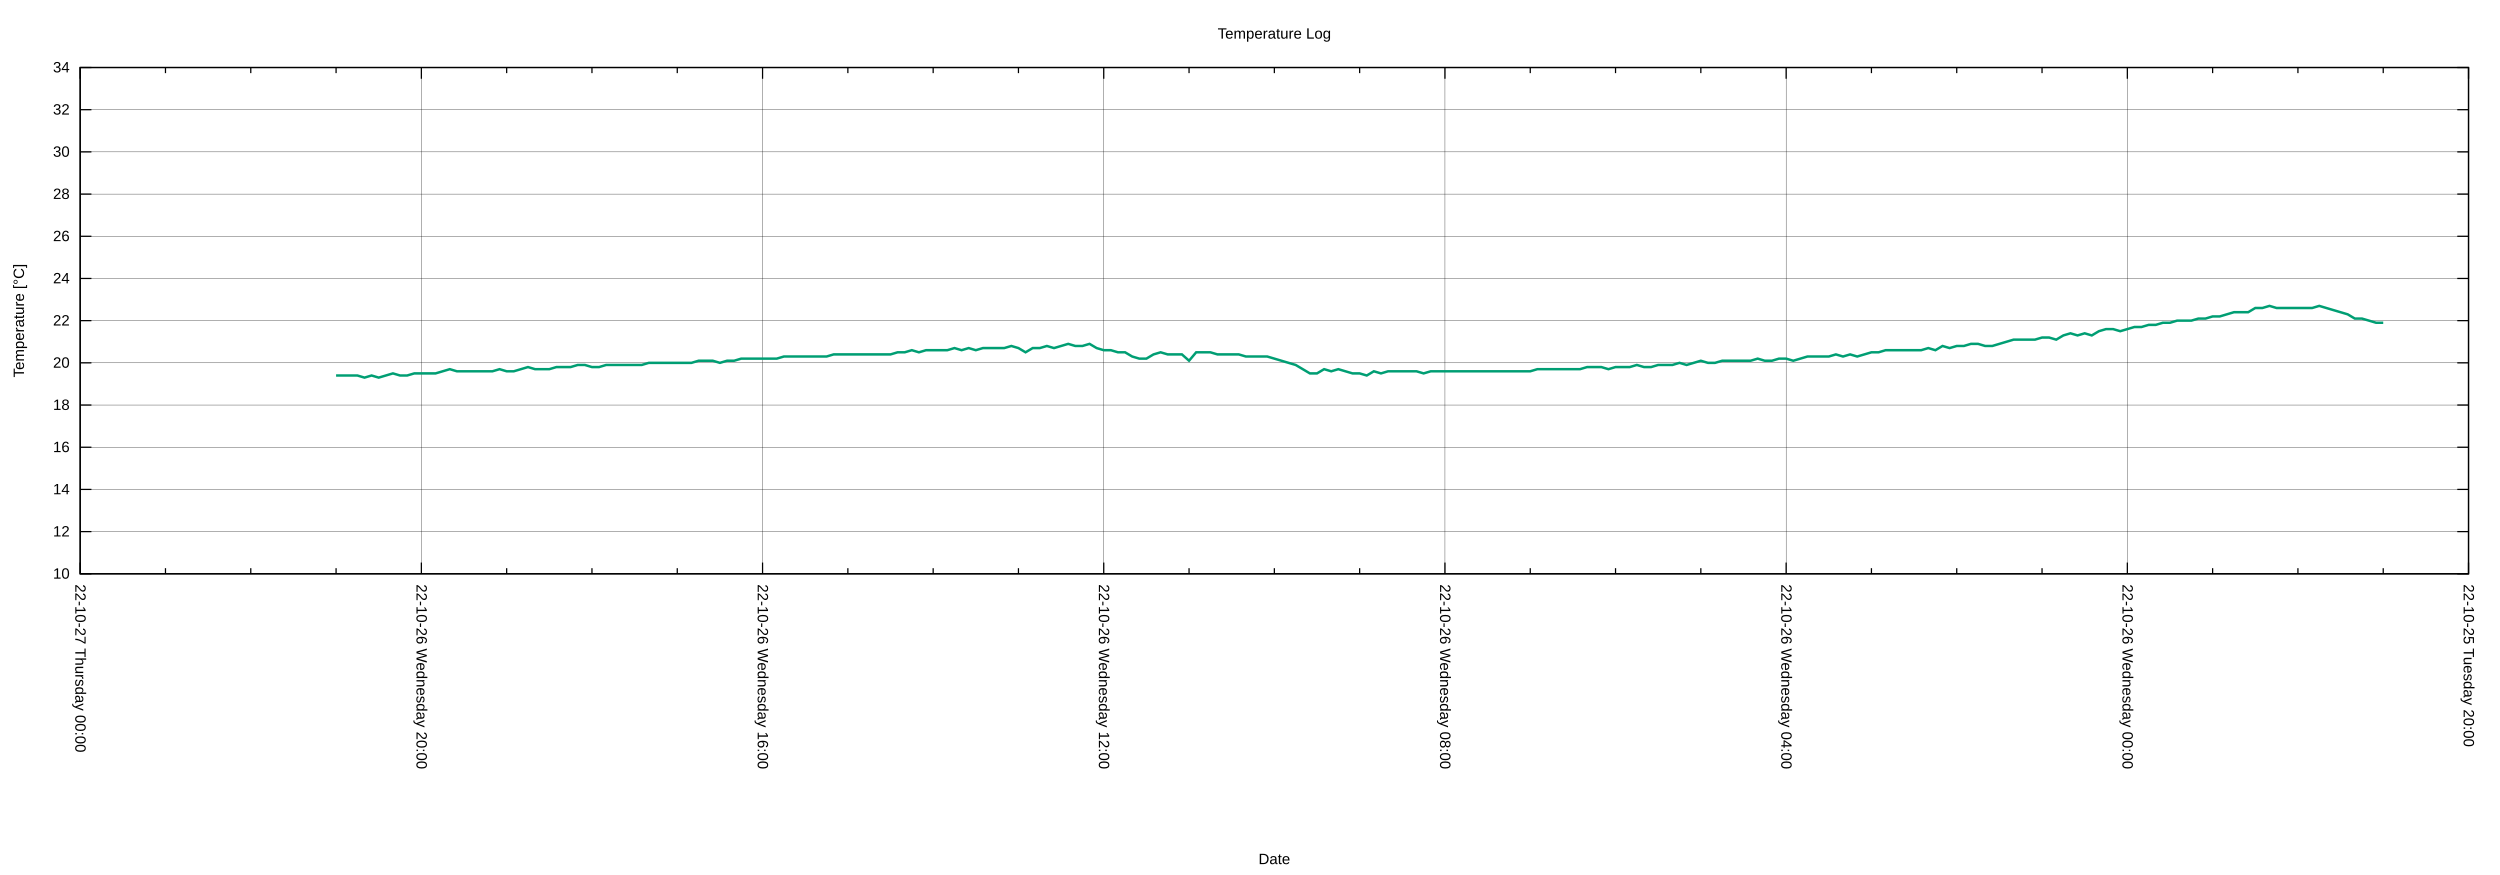
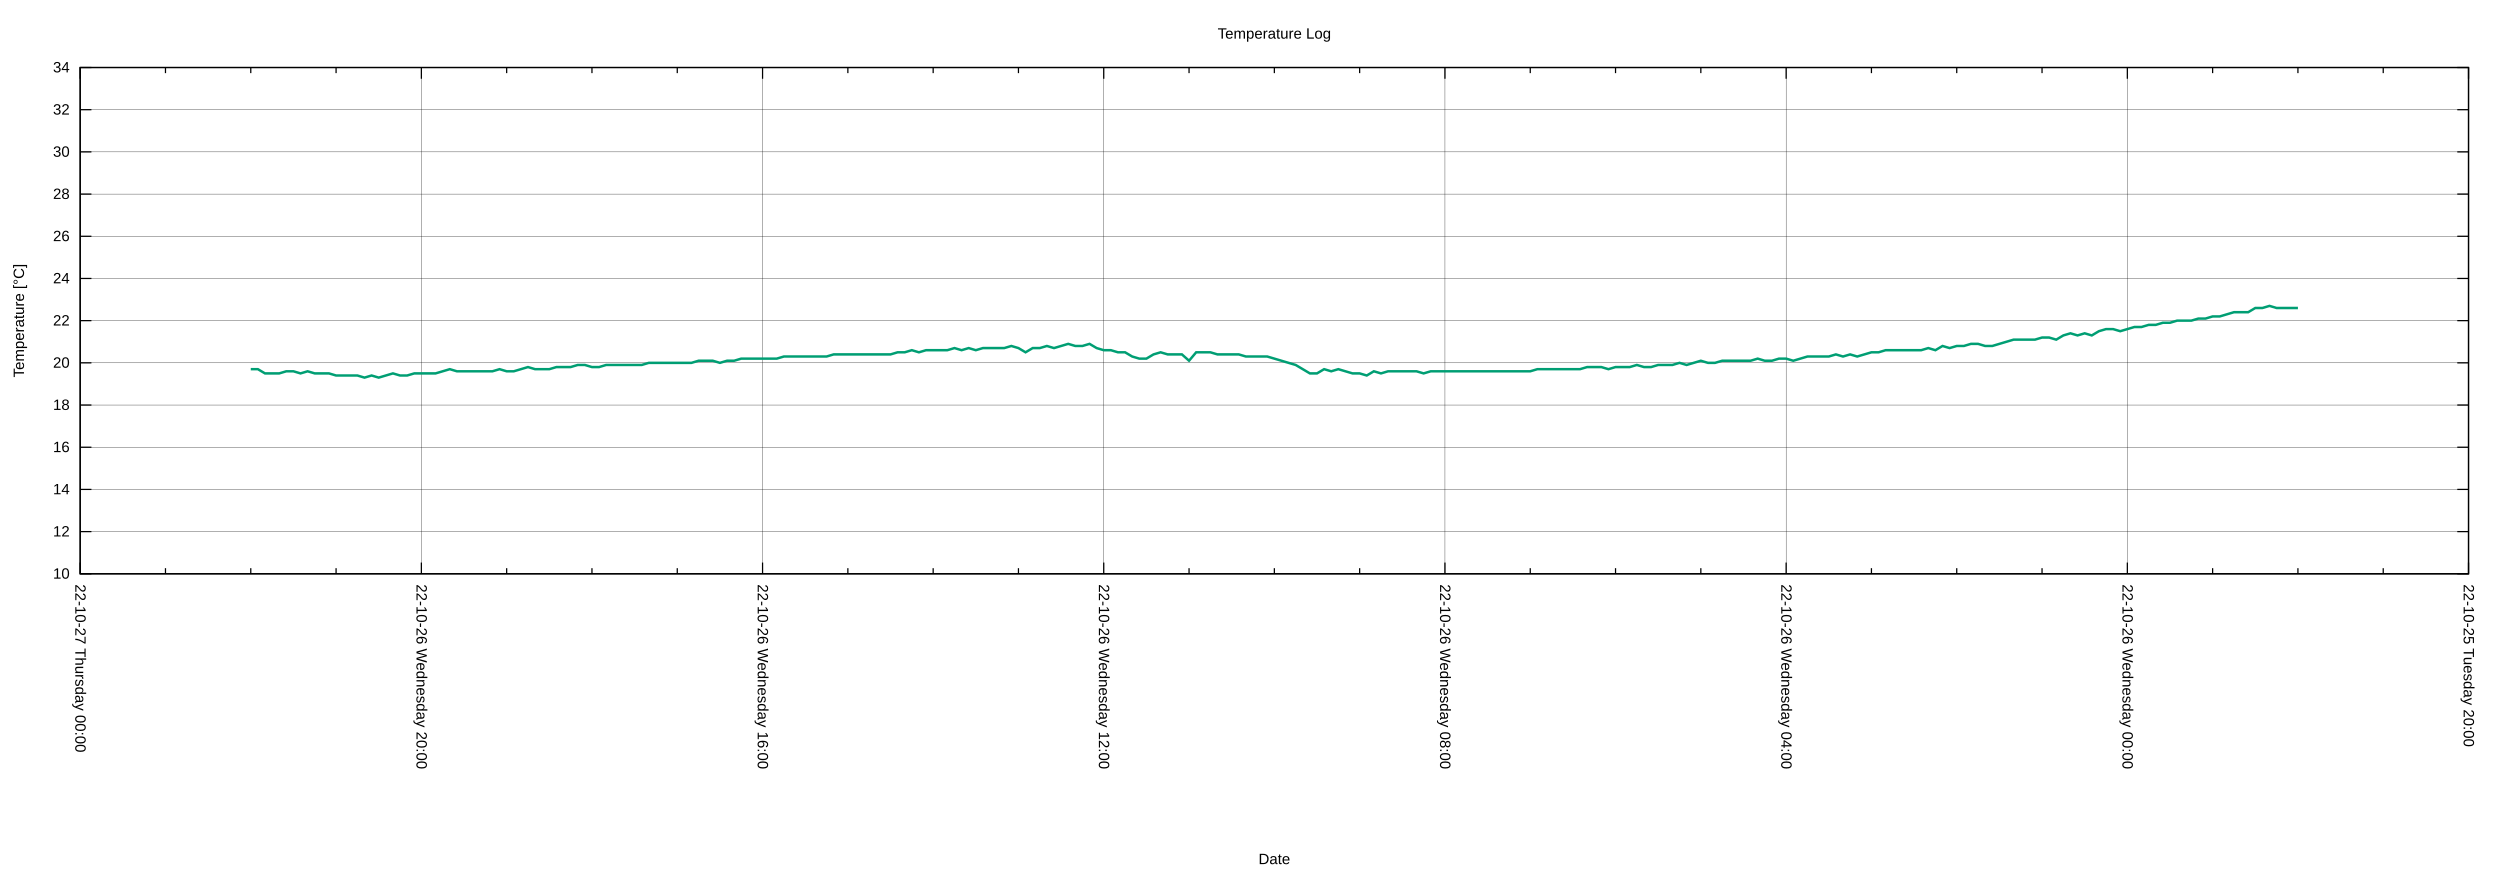
<svg xmlns="http://www.w3.org/2000/svg" xmlns:xlink="http://www.w3.org/1999/xlink" width="2000" height="700" viewBox="0 0 2000 700">
  <g id="gnuplot_canvas">
    <rect x="0" y="0" width="2000" height="700" fill="none" />
    <defs>
      <circle id="gpDot" r="0.5" stroke-width="0.5" stroke="currentColor" />
      <path id="gpPt0" stroke-width="0.222" stroke="currentColor" d="M-1,0 h2 M0,-1 v2" />
      <path id="gpPt1" stroke-width="0.222" stroke="currentColor" d="M-1,-1 L1,1 M1,-1 L-1,1" />
      <path id="gpPt2" stroke-width="0.222" stroke="currentColor" d="M-1,0 L1,0 M0,-1 L0,1 M-1,-1 L1,1 M-1,1 L1,-1" />
      <rect id="gpPt3" stroke-width="0.222" stroke="currentColor" x="-1" y="-1" width="2" height="2" />
      <rect id="gpPt4" stroke-width="0.222" stroke="currentColor" fill="currentColor" x="-1" y="-1" width="2" height="2" />
      <circle id="gpPt5" stroke-width="0.222" stroke="currentColor" cx="0" cy="0" r="1" />
      <use xlink:href="#gpPt5" id="gpPt6" fill="currentColor" stroke="none" />
      <path id="gpPt7" stroke-width="0.222" stroke="currentColor" d="M0,-1.33 L-1.33,0.67 L1.33,0.67 z" />
      <use xlink:href="#gpPt7" id="gpPt8" fill="currentColor" stroke="none" />
      <use xlink:href="#gpPt7" id="gpPt9" stroke="currentColor" transform="rotate(180)" />
      <use xlink:href="#gpPt9" id="gpPt10" fill="currentColor" stroke="none" />
      <use xlink:href="#gpPt3" id="gpPt11" stroke="currentColor" transform="rotate(45)" />
      <use xlink:href="#gpPt11" id="gpPt12" fill="currentColor" stroke="none" />
      <path id="gpPt13" stroke-width="0.222" stroke="currentColor" d="M0,1.330 L1.265,0.411 L0.782,-1.067 L-0.782,-1.076 L-1.265,0.411 z" />
      <use xlink:href="#gpPt13" id="gpPt14" fill="currentColor" stroke="none" />
      <filter id="textbox" filterUnits="objectBoundingBox" x="0" y="0" height="1" width="1">
        <feFlood flood-color="white" flood-opacity="1" result="bgnd" />
        <feComposite in="SourceGraphic" in2="bgnd" operator="atop" />
      </filter>
      <filter id="greybox" filterUnits="objectBoundingBox" x="0" y="0" height="1" width="1">
        <feFlood flood-color="lightgrey" flood-opacity="1" result="grey" />
        <feComposite in="SourceGraphic" in2="grey" operator="atop" />
      </filter>
    </defs>
    <g fill="none" color="white" stroke="currentColor" stroke-width="1.00" stroke-linecap="butt" stroke-linejoin="miter">
</g>
    <g fill="none" color="black" stroke="currentColor" stroke-width="1.00" stroke-linecap="butt" stroke-linejoin="miter">
</g>
    <g fill="none" color="black" stroke="black" stroke-width="0.25" stroke-linecap="butt" stroke-linejoin="miter">
</g>
    <g fill="none" color="black" stroke="currentColor" stroke-width="0.25" stroke-linecap="butt" stroke-linejoin="miter">
      <path stroke="black" class="gridline" d="M64.14,459.04 L1974.82,459.04  " />
    </g>
    <g fill="none" color="black" stroke="black" stroke-width="1.00" stroke-linecap="butt" stroke-linejoin="miter">
</g>
    <g fill="none" color="black" stroke="currentColor" stroke-width="1.00" stroke-linecap="butt" stroke-linejoin="miter">
      <path stroke="black" d="M64.14,459.04 L73.14,459.04 M1974.82,459.04 L1965.82,459.04  " />
      <g transform="translate(55.75,462.94)" stroke="none" fill="black" font-family="Arial" font-size="12.00" text-anchor="end">
        <text>
          <tspan font-family="Arial"> 10</tspan>
        </text>
      </g>
    </g>
    <g fill="none" color="black" stroke="currentColor" stroke-width="1.00" stroke-linecap="butt" stroke-linejoin="miter">
</g>
    <g fill="none" color="black" stroke="black" stroke-width="0.25" stroke-linecap="butt" stroke-linejoin="miter">
</g>
    <g fill="none" color="black" stroke="currentColor" stroke-width="0.25" stroke-linecap="butt" stroke-linejoin="miter">
      <path stroke="black" class="gridline" d="M64.14,425.29 L1974.82,425.29  " />
    </g>
    <g fill="none" color="black" stroke="black" stroke-width="1.00" stroke-linecap="butt" stroke-linejoin="miter">
</g>
    <g fill="none" color="black" stroke="currentColor" stroke-width="1.00" stroke-linecap="butt" stroke-linejoin="miter">
      <path stroke="black" d="M64.14,425.29 L73.14,425.29 M1974.82,425.29 L1965.82,425.29  " />
      <g transform="translate(55.75,429.19)" stroke="none" fill="black" font-family="Arial" font-size="12.00" text-anchor="end">
        <text>
          <tspan font-family="Arial"> 12</tspan>
        </text>
      </g>
    </g>
    <g fill="none" color="black" stroke="currentColor" stroke-width="1.00" stroke-linecap="butt" stroke-linejoin="miter">
</g>
    <g fill="none" color="black" stroke="black" stroke-width="0.25" stroke-linecap="butt" stroke-linejoin="miter">
</g>
    <g fill="none" color="black" stroke="currentColor" stroke-width="0.25" stroke-linecap="butt" stroke-linejoin="miter">
      <path stroke="black" class="gridline" d="M64.14,391.53 L1974.82,391.53  " />
    </g>
    <g fill="none" color="black" stroke="black" stroke-width="1.00" stroke-linecap="butt" stroke-linejoin="miter">
</g>
    <g fill="none" color="black" stroke="currentColor" stroke-width="1.00" stroke-linecap="butt" stroke-linejoin="miter">
      <path stroke="black" d="M64.14,391.53 L73.14,391.53 M1974.82,391.53 L1965.82,391.53  " />
      <g transform="translate(55.75,395.43)" stroke="none" fill="black" font-family="Arial" font-size="12.00" text-anchor="end">
        <text>
          <tspan font-family="Arial"> 14</tspan>
        </text>
      </g>
    </g>
    <g fill="none" color="black" stroke="currentColor" stroke-width="1.00" stroke-linecap="butt" stroke-linejoin="miter">
</g>
    <g fill="none" color="black" stroke="black" stroke-width="0.25" stroke-linecap="butt" stroke-linejoin="miter">
</g>
    <g fill="none" color="black" stroke="currentColor" stroke-width="0.25" stroke-linecap="butt" stroke-linejoin="miter">
      <path stroke="black" class="gridline" d="M64.14,357.78 L1974.82,357.78  " />
    </g>
    <g fill="none" color="black" stroke="black" stroke-width="1.00" stroke-linecap="butt" stroke-linejoin="miter">
</g>
    <g fill="none" color="black" stroke="currentColor" stroke-width="1.00" stroke-linecap="butt" stroke-linejoin="miter">
      <path stroke="black" d="M64.14,357.78 L73.14,357.78 M1974.82,357.78 L1965.82,357.78  " />
      <g transform="translate(55.75,361.68)" stroke="none" fill="black" font-family="Arial" font-size="12.00" text-anchor="end">
        <text>
          <tspan font-family="Arial"> 16</tspan>
        </text>
      </g>
    </g>
    <g fill="none" color="black" stroke="currentColor" stroke-width="1.00" stroke-linecap="butt" stroke-linejoin="miter">
</g>
    <g fill="none" color="black" stroke="black" stroke-width="0.25" stroke-linecap="butt" stroke-linejoin="miter">
</g>
    <g fill="none" color="black" stroke="currentColor" stroke-width="0.25" stroke-linecap="butt" stroke-linejoin="miter">
      <path stroke="black" class="gridline" d="M64.14,324.03 L1974.82,324.03  " />
    </g>
    <g fill="none" color="black" stroke="black" stroke-width="1.00" stroke-linecap="butt" stroke-linejoin="miter">
</g>
    <g fill="none" color="black" stroke="currentColor" stroke-width="1.00" stroke-linecap="butt" stroke-linejoin="miter">
      <path stroke="black" d="M64.14,324.03 L73.14,324.03 M1974.82,324.03 L1965.82,324.03  " />
      <g transform="translate(55.75,327.93)" stroke="none" fill="black" font-family="Arial" font-size="12.00" text-anchor="end">
        <text>
          <tspan font-family="Arial"> 18</tspan>
        </text>
      </g>
    </g>
    <g fill="none" color="black" stroke="currentColor" stroke-width="1.00" stroke-linecap="butt" stroke-linejoin="miter">
</g>
    <g fill="none" color="black" stroke="black" stroke-width="0.25" stroke-linecap="butt" stroke-linejoin="miter">
</g>
    <g fill="none" color="black" stroke="currentColor" stroke-width="0.25" stroke-linecap="butt" stroke-linejoin="miter">
      <path stroke="black" class="gridline" d="M64.14,290.28 L1974.82,290.28  " />
    </g>
    <g fill="none" color="black" stroke="black" stroke-width="1.00" stroke-linecap="butt" stroke-linejoin="miter">
</g>
    <g fill="none" color="black" stroke="currentColor" stroke-width="1.00" stroke-linecap="butt" stroke-linejoin="miter">
      <path stroke="black" d="M64.14,290.28 L73.14,290.28 M1974.82,290.28 L1965.82,290.28  " />
      <g transform="translate(55.75,294.18)" stroke="none" fill="black" font-family="Arial" font-size="12.00" text-anchor="end">
        <text>
          <tspan font-family="Arial"> 20</tspan>
        </text>
      </g>
    </g>
    <g fill="none" color="black" stroke="currentColor" stroke-width="1.00" stroke-linecap="butt" stroke-linejoin="miter">
</g>
    <g fill="none" color="black" stroke="black" stroke-width="0.25" stroke-linecap="butt" stroke-linejoin="miter">
</g>
    <g fill="none" color="black" stroke="currentColor" stroke-width="0.25" stroke-linecap="butt" stroke-linejoin="miter">
      <path stroke="black" class="gridline" d="M64.14,256.52 L1974.82,256.52  " />
    </g>
    <g fill="none" color="black" stroke="black" stroke-width="1.00" stroke-linecap="butt" stroke-linejoin="miter">
</g>
    <g fill="none" color="black" stroke="currentColor" stroke-width="1.00" stroke-linecap="butt" stroke-linejoin="miter">
      <path stroke="black" d="M64.14,256.52 L73.14,256.52 M1974.82,256.52 L1965.82,256.52  " />
      <g transform="translate(55.75,260.42)" stroke="none" fill="black" font-family="Arial" font-size="12.00" text-anchor="end">
        <text>
          <tspan font-family="Arial"> 22</tspan>
        </text>
      </g>
    </g>
    <g fill="none" color="black" stroke="currentColor" stroke-width="1.00" stroke-linecap="butt" stroke-linejoin="miter">
</g>
    <g fill="none" color="black" stroke="black" stroke-width="0.25" stroke-linecap="butt" stroke-linejoin="miter">
</g>
    <g fill="none" color="black" stroke="currentColor" stroke-width="0.25" stroke-linecap="butt" stroke-linejoin="miter">
      <path stroke="black" class="gridline" d="M64.14,222.77 L1974.82,222.77  " />
    </g>
    <g fill="none" color="black" stroke="black" stroke-width="1.00" stroke-linecap="butt" stroke-linejoin="miter">
</g>
    <g fill="none" color="black" stroke="currentColor" stroke-width="1.00" stroke-linecap="butt" stroke-linejoin="miter">
      <path stroke="black" d="M64.14,222.77 L73.14,222.77 M1974.82,222.77 L1965.82,222.77  " />
      <g transform="translate(55.75,226.67)" stroke="none" fill="black" font-family="Arial" font-size="12.00" text-anchor="end">
        <text>
          <tspan font-family="Arial"> 24</tspan>
        </text>
      </g>
    </g>
    <g fill="none" color="black" stroke="currentColor" stroke-width="1.00" stroke-linecap="butt" stroke-linejoin="miter">
</g>
    <g fill="none" color="black" stroke="black" stroke-width="0.25" stroke-linecap="butt" stroke-linejoin="miter">
</g>
    <g fill="none" color="black" stroke="currentColor" stroke-width="0.25" stroke-linecap="butt" stroke-linejoin="miter">
      <path stroke="black" class="gridline" d="M64.14,189.02 L1974.82,189.02  " />
    </g>
    <g fill="none" color="black" stroke="black" stroke-width="1.00" stroke-linecap="butt" stroke-linejoin="miter">
</g>
    <g fill="none" color="black" stroke="currentColor" stroke-width="1.00" stroke-linecap="butt" stroke-linejoin="miter">
      <path stroke="black" d="M64.14,189.02 L73.14,189.02 M1974.82,189.02 L1965.82,189.02  " />
      <g transform="translate(55.75,192.92)" stroke="none" fill="black" font-family="Arial" font-size="12.00" text-anchor="end">
        <text>
          <tspan font-family="Arial"> 26</tspan>
        </text>
      </g>
    </g>
    <g fill="none" color="black" stroke="currentColor" stroke-width="1.00" stroke-linecap="butt" stroke-linejoin="miter">
</g>
    <g fill="none" color="black" stroke="black" stroke-width="0.25" stroke-linecap="butt" stroke-linejoin="miter">
</g>
    <g fill="none" color="black" stroke="currentColor" stroke-width="0.25" stroke-linecap="butt" stroke-linejoin="miter">
      <path stroke="black" class="gridline" d="M64.14,155.27 L1974.82,155.27  " />
    </g>
    <g fill="none" color="black" stroke="black" stroke-width="1.00" stroke-linecap="butt" stroke-linejoin="miter">
</g>
    <g fill="none" color="black" stroke="currentColor" stroke-width="1.00" stroke-linecap="butt" stroke-linejoin="miter">
      <path stroke="black" d="M64.14,155.27 L73.14,155.27 M1974.82,155.27 L1965.82,155.27  " />
      <g transform="translate(55.75,159.17)" stroke="none" fill="black" font-family="Arial" font-size="12.00" text-anchor="end">
        <text>
          <tspan font-family="Arial"> 28</tspan>
        </text>
      </g>
    </g>
    <g fill="none" color="black" stroke="currentColor" stroke-width="1.00" stroke-linecap="butt" stroke-linejoin="miter">
</g>
    <g fill="none" color="black" stroke="black" stroke-width="0.25" stroke-linecap="butt" stroke-linejoin="miter">
</g>
    <g fill="none" color="black" stroke="currentColor" stroke-width="0.25" stroke-linecap="butt" stroke-linejoin="miter">
      <path stroke="black" class="gridline" d="M64.14,121.51 L1974.82,121.51  " />
    </g>
    <g fill="none" color="black" stroke="black" stroke-width="1.00" stroke-linecap="butt" stroke-linejoin="miter">
</g>
    <g fill="none" color="black" stroke="currentColor" stroke-width="1.00" stroke-linecap="butt" stroke-linejoin="miter">
      <path stroke="black" d="M64.14,121.51 L73.14,121.51 M1974.82,121.51 L1965.82,121.51  " />
      <g transform="translate(55.75,125.41)" stroke="none" fill="black" font-family="Arial" font-size="12.00" text-anchor="end">
        <text>
          <tspan font-family="Arial"> 30</tspan>
        </text>
      </g>
    </g>
    <g fill="none" color="black" stroke="currentColor" stroke-width="1.00" stroke-linecap="butt" stroke-linejoin="miter">
</g>
    <g fill="none" color="black" stroke="black" stroke-width="0.25" stroke-linecap="butt" stroke-linejoin="miter">
</g>
    <g fill="none" color="black" stroke="currentColor" stroke-width="0.25" stroke-linecap="butt" stroke-linejoin="miter">
      <path stroke="black" class="gridline" d="M64.14,87.76 L1974.82,87.76  " />
    </g>
    <g fill="none" color="black" stroke="black" stroke-width="1.00" stroke-linecap="butt" stroke-linejoin="miter">
</g>
    <g fill="none" color="black" stroke="currentColor" stroke-width="1.00" stroke-linecap="butt" stroke-linejoin="miter">
      <path stroke="black" d="M64.14,87.76 L73.14,87.76 M1974.82,87.76 L1965.82,87.76  " />
      <g transform="translate(55.75,91.66)" stroke="none" fill="black" font-family="Arial" font-size="12.00" text-anchor="end">
        <text>
          <tspan font-family="Arial"> 32</tspan>
        </text>
      </g>
    </g>
    <g fill="none" color="black" stroke="currentColor" stroke-width="1.00" stroke-linecap="butt" stroke-linejoin="miter">
</g>
    <g fill="none" color="black" stroke="black" stroke-width="0.25" stroke-linecap="butt" stroke-linejoin="miter">
</g>
    <g fill="none" color="black" stroke="currentColor" stroke-width="0.25" stroke-linecap="butt" stroke-linejoin="miter">
      <path stroke="black" class="gridline" d="M64.14,54.01 L1974.82,54.01  " />
    </g>
    <g fill="none" color="black" stroke="black" stroke-width="1.00" stroke-linecap="butt" stroke-linejoin="miter">
</g>
    <g fill="none" color="black" stroke="currentColor" stroke-width="1.00" stroke-linecap="butt" stroke-linejoin="miter">
      <path stroke="black" d="M64.14,54.01 L73.14,54.01 M1974.82,54.01 L1965.82,54.01  " />
      <g transform="translate(55.75,57.91)" stroke="none" fill="black" font-family="Arial" font-size="12.00" text-anchor="end">
        <text>
          <tspan font-family="Arial"> 34</tspan>
        </text>
      </g>
    </g>
    <g fill="none" color="black" stroke="currentColor" stroke-width="1.00" stroke-linecap="butt" stroke-linejoin="miter">
</g>
    <g fill="none" color="black" stroke="black" stroke-width="0.25" stroke-linecap="butt" stroke-linejoin="miter">
</g>
    <g fill="none" color="black" stroke="currentColor" stroke-width="0.25" stroke-linecap="butt" stroke-linejoin="miter">
      <path stroke="black" class="gridline" d="M1974.82,459.04 L1974.82,54.01  " />
    </g>
    <g fill="none" color="black" stroke="black" stroke-width="1.00" stroke-linecap="butt" stroke-linejoin="miter">
</g>
    <g fill="none" color="black" stroke="currentColor" stroke-width="1.00" stroke-linecap="butt" stroke-linejoin="miter">
      <path stroke="black" d="M1974.82,459.04 L1974.82,450.04 M1974.82,54.01 L1974.82,63.01  " />
      <g transform="translate(1970.92,467.43) rotate(90)" stroke="none" fill="black" font-family="Arial" font-size="12.00" text-anchor="start">
        <text>
          <tspan font-family="Arial">22-10-25 Tuesday 20:00</tspan>
        </text>
      </g>
    </g>
    <g fill="none" color="black" stroke="currentColor" stroke-width="1.00" stroke-linecap="butt" stroke-linejoin="miter">
      <path stroke="black" d="M1906.58,459.04 L1906.58,454.54 M1906.58,54.01 L1906.58,58.51 M1838.34,459.04 L1838.34,454.54 M1838.34,54.01 L1838.34,58.51   M1770.10,459.04 L1770.10,454.54 M1770.10,54.01 L1770.10,58.51  " />
    </g>
    <g fill="none" color="black" stroke="black" stroke-width="0.25" stroke-linecap="butt" stroke-linejoin="miter">
</g>
    <g fill="none" color="black" stroke="currentColor" stroke-width="0.25" stroke-linecap="butt" stroke-linejoin="miter">
      <path stroke="black" class="gridline" d="M1701.87,459.04 L1701.87,54.01  " />
    </g>
    <g fill="none" color="black" stroke="black" stroke-width="1.00" stroke-linecap="butt" stroke-linejoin="miter">
</g>
    <g fill="none" color="black" stroke="currentColor" stroke-width="1.00" stroke-linecap="butt" stroke-linejoin="miter">
      <path stroke="black" d="M1701.87,459.04 L1701.87,450.04 M1701.87,54.01 L1701.87,63.01  " />
      <g transform="translate(1697.97,467.43) rotate(90)" stroke="none" fill="black" font-family="Arial" font-size="12.00" text-anchor="start">
        <text>
          <tspan font-family="Arial">22-10-26 Wednesday 00:00</tspan>
        </text>
      </g>
    </g>
    <g fill="none" color="black" stroke="currentColor" stroke-width="1.00" stroke-linecap="butt" stroke-linejoin="miter">
      <path stroke="black" d="M1633.63,459.04 L1633.63,454.54 M1633.63,54.01 L1633.63,58.51 M1565.39,459.04 L1565.39,454.54 M1565.39,54.01 L1565.39,58.51   M1497.15,459.04 L1497.15,454.54 M1497.15,54.01 L1497.15,58.51  " />
    </g>
    <g fill="none" color="black" stroke="black" stroke-width="0.25" stroke-linecap="butt" stroke-linejoin="miter">
</g>
    <g fill="none" color="black" stroke="currentColor" stroke-width="0.25" stroke-linecap="butt" stroke-linejoin="miter">
      <path stroke="black" class="gridline" d="M1428.91,459.04 L1428.91,54.01  " />
    </g>
    <g fill="none" color="black" stroke="black" stroke-width="1.00" stroke-linecap="butt" stroke-linejoin="miter">
</g>
    <g fill="none" color="black" stroke="currentColor" stroke-width="1.00" stroke-linecap="butt" stroke-linejoin="miter">
      <path stroke="black" d="M1428.91,459.04 L1428.91,450.04 M1428.91,54.01 L1428.91,63.01  " />
      <g transform="translate(1425.01,467.43) rotate(90)" stroke="none" fill="black" font-family="Arial" font-size="12.00" text-anchor="start">
        <text>
          <tspan font-family="Arial">22-10-26 Wednesday 04:00</tspan>
        </text>
      </g>
    </g>
    <g fill="none" color="black" stroke="currentColor" stroke-width="1.00" stroke-linecap="butt" stroke-linejoin="miter">
      <path stroke="black" d="M1360.67,459.04 L1360.67,454.54 M1360.67,54.01 L1360.67,58.51 M1292.43,459.04 L1292.43,454.54 M1292.43,54.01 L1292.43,58.51   M1224.20,459.04 L1224.20,454.54 M1224.20,54.01 L1224.20,58.51  " />
    </g>
    <g fill="none" color="black" stroke="black" stroke-width="0.25" stroke-linecap="butt" stroke-linejoin="miter">
</g>
    <g fill="none" color="black" stroke="currentColor" stroke-width="0.25" stroke-linecap="butt" stroke-linejoin="miter">
      <path stroke="black" class="gridline" d="M1155.96,459.04 L1155.96,54.01  " />
    </g>
    <g fill="none" color="black" stroke="black" stroke-width="1.00" stroke-linecap="butt" stroke-linejoin="miter">
</g>
    <g fill="none" color="black" stroke="currentColor" stroke-width="1.00" stroke-linecap="butt" stroke-linejoin="miter">
      <path stroke="black" d="M1155.96,459.04 L1155.96,450.04 M1155.96,54.01 L1155.96,63.01  " />
      <g transform="translate(1152.06,467.43) rotate(90)" stroke="none" fill="black" font-family="Arial" font-size="12.00" text-anchor="start">
        <text>
          <tspan font-family="Arial">22-10-26 Wednesday 08:00</tspan>
        </text>
      </g>
    </g>
    <g fill="none" color="black" stroke="currentColor" stroke-width="1.00" stroke-linecap="butt" stroke-linejoin="miter">
      <path stroke="black" d="M1087.72,459.04 L1087.72,454.54 M1087.72,54.01 L1087.72,58.51 M1019.48,459.04 L1019.48,454.54 M1019.48,54.01 L1019.48,58.51   M951.24,459.04 L951.24,454.54 M951.24,54.01 L951.24,58.51  " />
    </g>
    <g fill="none" color="black" stroke="black" stroke-width="0.25" stroke-linecap="butt" stroke-linejoin="miter">
</g>
    <g fill="none" color="black" stroke="currentColor" stroke-width="0.25" stroke-linecap="butt" stroke-linejoin="miter">
      <path stroke="black" class="gridline" d="M883.00,459.04 L883.00,54.01  " />
    </g>
    <g fill="none" color="black" stroke="black" stroke-width="1.00" stroke-linecap="butt" stroke-linejoin="miter">
</g>
    <g fill="none" color="black" stroke="currentColor" stroke-width="1.00" stroke-linecap="butt" stroke-linejoin="miter">
      <path stroke="black" d="M883.00,459.04 L883.00,450.04 M883.00,54.01 L883.00,63.01  " />
      <g transform="translate(879.10,467.43) rotate(90)" stroke="none" fill="black" font-family="Arial" font-size="12.00" text-anchor="start">
        <text>
          <tspan font-family="Arial">22-10-26 Wednesday 12:00</tspan>
        </text>
      </g>
    </g>
    <g fill="none" color="black" stroke="currentColor" stroke-width="1.00" stroke-linecap="butt" stroke-linejoin="miter">
      <path stroke="black" d="M814.76,459.04 L814.76,454.54 M814.76,54.01 L814.76,58.51 M746.53,459.04 L746.53,454.54 M746.53,54.01 L746.53,58.51   M678.29,459.04 L678.29,454.54 M678.29,54.01 L678.29,58.51  " />
    </g>
    <g fill="none" color="black" stroke="black" stroke-width="0.25" stroke-linecap="butt" stroke-linejoin="miter">
</g>
    <g fill="none" color="black" stroke="currentColor" stroke-width="0.25" stroke-linecap="butt" stroke-linejoin="miter">
      <path stroke="black" class="gridline" d="M610.05,459.04 L610.05,54.01  " />
    </g>
    <g fill="none" color="black" stroke="black" stroke-width="1.00" stroke-linecap="butt" stroke-linejoin="miter">
</g>
    <g fill="none" color="black" stroke="currentColor" stroke-width="1.00" stroke-linecap="butt" stroke-linejoin="miter">
      <path stroke="black" d="M610.05,459.04 L610.05,450.04 M610.05,54.01 L610.05,63.01  " />
      <g transform="translate(606.15,467.43) rotate(90)" stroke="none" fill="black" font-family="Arial" font-size="12.00" text-anchor="start">
        <text>
          <tspan font-family="Arial">22-10-26 Wednesday 16:00</tspan>
        </text>
      </g>
    </g>
    <g fill="none" color="black" stroke="currentColor" stroke-width="1.00" stroke-linecap="butt" stroke-linejoin="miter">
      <path stroke="black" d="M541.81,459.04 L541.81,454.54 M541.81,54.01 L541.81,58.51 M473.57,459.04 L473.57,454.54 M473.57,54.01 L473.57,58.51   M405.33,459.04 L405.33,454.54 M405.33,54.01 L405.33,58.51  " />
    </g>
    <g fill="none" color="black" stroke="black" stroke-width="0.25" stroke-linecap="butt" stroke-linejoin="miter">
</g>
    <g fill="none" color="black" stroke="currentColor" stroke-width="0.25" stroke-linecap="butt" stroke-linejoin="miter">
      <path stroke="black" class="gridline" d="M337.09,459.04 L337.09,54.01  " />
    </g>
    <g fill="none" color="black" stroke="black" stroke-width="1.00" stroke-linecap="butt" stroke-linejoin="miter">
</g>
    <g fill="none" color="black" stroke="currentColor" stroke-width="1.00" stroke-linecap="butt" stroke-linejoin="miter">
      <path stroke="black" d="M337.09,459.04 L337.09,450.04 M337.09,54.01 L337.09,63.01  " />
      <g transform="translate(333.19,467.43) rotate(90)" stroke="none" fill="black" font-family="Arial" font-size="12.00" text-anchor="start">
        <text>
          <tspan font-family="Arial">22-10-26 Wednesday 20:00</tspan>
        </text>
      </g>
    </g>
    <g fill="none" color="black" stroke="currentColor" stroke-width="1.00" stroke-linecap="butt" stroke-linejoin="miter">
      <path stroke="black" d="M268.86,459.04 L268.86,454.54 M268.86,54.01 L268.86,58.51 M200.62,459.04 L200.62,454.54 M200.62,54.01 L200.62,58.51   M132.38,459.04 L132.38,454.54 M132.38,54.01 L132.38,58.51  " />
    </g>
    <g fill="none" color="black" stroke="black" stroke-width="0.25" stroke-linecap="butt" stroke-linejoin="miter">
</g>
    <g fill="none" color="black" stroke="currentColor" stroke-width="0.25" stroke-linecap="butt" stroke-linejoin="miter">
      <path stroke="black" class="gridline" d="M64.14,459.04 L64.14,54.01  " />
    </g>
    <g fill="none" color="black" stroke="black" stroke-width="1.00" stroke-linecap="butt" stroke-linejoin="miter">
</g>
    <g fill="none" color="black" stroke="currentColor" stroke-width="1.00" stroke-linecap="butt" stroke-linejoin="miter">
      <path stroke="black" d="M64.14,459.04 L64.14,450.04 M64.14,54.01 L64.14,63.01  " />
      <g transform="translate(60.24,467.43) rotate(90)" stroke="none" fill="black" font-family="Arial" font-size="12.00" text-anchor="start">
        <text>
          <tspan font-family="Arial">22-10-27 Thursday 00:00</tspan>
        </text>
      </g>
    </g>
    <g fill="none" color="black" stroke="currentColor" stroke-width="1.00" stroke-linecap="butt" stroke-linejoin="miter">
</g>
    <g fill="none" color="black" stroke="currentColor" stroke-width="1.00" stroke-linecap="butt" stroke-linejoin="miter">
      <path stroke="black" d="M64.14,54.01 L64.14,459.04 L1974.82,459.04 L1974.82,54.01 L64.14,54.01 Z  " />
    </g>
    <g fill="none" color="black" stroke="currentColor" stroke-width="1.00" stroke-linecap="butt" stroke-linejoin="miter">
      <g transform="translate(19.18,256.53) rotate(270)" stroke="none" fill="black" font-family="Arial" font-size="12.00" text-anchor="middle">
        <text>
          <tspan font-family="Arial">Temperature [°C]</tspan>
        </text>
      </g>
    </g>
    <g fill="none" color="black" stroke="currentColor" stroke-width="1.00" stroke-linecap="butt" stroke-linejoin="miter">
      <g transform="translate(1019.48,691.30)" stroke="none" fill="black" font-family="Arial" font-size="12.00" text-anchor="middle">
        <text>
          <tspan font-family="Arial">Date</tspan>
        </text>
      </g>
    </g>
    <g fill="none" color="black" stroke="currentColor" stroke-width="1.00" stroke-linecap="butt" stroke-linejoin="miter">
</g>
    <g id="gnuplot_plot_1">
      <g fill="none" color="white" stroke="currentColor" stroke-width="2.00" stroke-linecap="butt" stroke-linejoin="miter">
</g>
      <g fill="none" color="black" stroke="currentColor" stroke-width="2.00" stroke-linecap="butt" stroke-linejoin="miter">
-         <path stroke="rgb(  0, 158, 115)" d="M268.86,300.40 L274.54,300.40 L280.23,300.40 L285.92,300.40 L291.60,302.09 L297.29,300.40 L302.98,302.09 L308.66,300.40   L314.35,298.72 L320.03,300.40 L325.72,300.40 L331.41,298.72 L337.09,298.72 L342.78,298.72 L348.47,298.72 L354.15,297.03   L359.84,295.34 L365.53,297.03 L371.21,297.03 L376.90,297.03 L382.59,297.03 L388.27,297.03 L393.96,297.03 L399.65,295.34   L405.33,297.03 L411.02,297.03 L416.71,295.34 L422.39,293.65 L428.08,295.34 L433.77,295.34 L439.45,295.34 L445.14,293.65   L450.83,293.65 L456.51,293.65 L462.20,291.97 L467.88,291.97 L473.57,293.65 L479.26,293.65 L484.94,291.97 L490.63,291.97   L496.32,291.97 L502.00,291.97 L507.69,291.97 L513.38,291.97 L519.06,290.28 L524.75,290.28 L530.44,290.28 L536.12,290.28   L541.81,290.28 L547.50,290.28 L553.18,290.28 L558.87,288.59 L564.56,288.59 L570.24,288.59 L575.93,290.28 L581.62,288.59   L587.30,288.59 L592.99,286.90 L598.68,286.90 L604.36,286.90 L610.05,286.90 L615.74,286.90 L621.42,286.90 L627.11,285.21   L632.79,285.21 L638.48,285.21 L644.17,285.21 L649.85,285.21 L655.54,285.21 L661.23,285.21 L666.91,283.53 L672.60,283.53   L678.29,283.53 L683.97,283.53 L689.66,283.53 L695.35,283.53 L701.03,283.53 L706.72,283.53 L712.41,283.53 L718.09,281.84   L723.78,281.84 L729.47,280.15 L735.15,281.84 L740.84,280.15 L746.53,280.15 L752.21,280.15 L757.90,280.15 L763.59,278.46   L769.27,280.15 L774.96,278.46 L780.65,280.15 L786.33,278.46 L792.02,278.46 L797.70,278.46 L803.39,278.46 L809.08,276.78   L814.76,278.46 L820.45,281.84 L826.14,278.46 L831.82,278.46 L837.51,276.78 L843.20,278.46 L848.88,276.78 L854.57,275.09   L860.26,276.78 L865.94,276.78 L871.63,275.09 L877.32,278.46 L883.00,280.15 L888.69,280.15 L894.38,281.84 L900.06,281.84   L905.75,285.21 L911.44,286.90 L917.12,286.90 L922.81,283.53 L928.50,281.84 L934.18,283.53 L939.87,283.53 L945.55,283.53   L951.24,288.59 L956.93,281.84 L962.61,281.84 L968.30,281.84 L973.99,283.53 L979.67,283.53 L985.36,283.53 L991.05,283.53   L996.73,285.21 L1002.42,285.21 L1008.11,285.21 L1013.79,285.21 L1019.48,286.90 L1025.17,288.59 L1030.85,290.28 L1036.54,291.97   L1042.23,295.34 L1047.91,298.72 L1053.60,298.72 L1059.29,295.34 L1064.97,297.03 L1070.66,295.34 L1076.35,297.03 L1082.03,298.72   L1087.72,298.72 L1093.41,300.40 L1099.09,297.03 L1104.78,298.72 L1110.46,297.03 L1116.15,297.03 L1121.84,297.03 L1127.52,297.03   L1133.21,297.03 L1138.90,298.72 L1144.58,297.03 L1150.27,297.03 L1155.96,297.03 L1161.64,297.03 L1167.33,297.03 L1173.02,297.03   L1178.70,297.03 L1184.39,297.03 L1190.08,297.03 L1195.76,297.03 L1201.45,297.03 L1207.14,297.03 L1212.82,297.03 L1218.51,297.03   L1224.20,297.03 L1229.88,295.34 L1235.57,295.34 L1241.26,295.34 L1246.94,295.34 L1252.63,295.34 L1258.32,295.34 L1264.00,295.34   L1269.69,293.65 L1275.37,293.65 L1281.06,293.65 L1286.75,295.34 L1292.43,293.65 L1298.12,293.65 L1303.81,293.65 L1309.49,291.97   L1315.18,293.65 L1320.87,293.65 L1326.55,291.97 L1332.24,291.97 L1337.93,291.97 L1343.61,290.28 L1349.30,291.97 L1354.99,290.28   L1360.67,288.59 L1366.36,290.28 L1372.05,290.28 L1377.73,288.59 L1383.42,288.59 L1389.11,288.59 L1394.79,288.59 L1400.48,288.59   L1406.17,286.90 L1411.85,288.59 L1417.54,288.59 L1423.22,286.90 L1428.91,286.90 L1434.60,288.59 L1440.28,286.90 L1445.97,285.21   L1451.66,285.21 L1457.34,285.21 L1463.03,285.21 L1468.72,283.53 L1474.40,285.21 L1480.09,283.53 L1485.78,285.21 L1491.46,283.53   L1497.15,281.84 L1502.84,281.84 L1508.52,280.15 L1514.21,280.15 L1519.90,280.15 L1525.58,280.15 L1531.27,280.15 L1536.96,280.15   L1542.64,278.46 L1548.33,280.15 L1554.02,276.78 L1559.70,278.46 L1565.39,276.78 L1571.08,276.78 L1576.76,275.09 L1582.45,275.09   L1588.13,276.78 L1593.82,276.78 L1599.51,275.09 L1605.19,273.40 L1610.88,271.71 L1616.57,271.71 L1622.25,271.71 L1627.94,271.71   L1633.63,270.03 L1639.31,270.03 L1645.00,271.71 L1650.69,268.34 L1656.37,266.65 L1662.06,268.34 L1667.75,266.65 L1673.43,268.34   L1679.12,264.96 L1684.81,263.28 L1690.49,263.28 L1696.18,264.96 L1701.87,263.28 L1707.55,261.59 L1713.24,261.59 L1718.93,259.90   L1724.61,259.90 L1730.30,258.21 L1735.99,258.21 L1741.67,256.52 L1747.36,256.52 L1753.04,256.52 L1758.73,254.84 L1764.42,254.84   L1770.10,253.15 L1775.79,253.15 L1781.48,251.46 L1787.16,249.77 L1792.85,249.77 L1798.54,249.77 L1804.22,246.40 L1809.91,246.40   L1815.60,244.71 L1821.28,246.40 L1826.97,246.40 L1832.66,246.40 L1838.34,246.40 L1844.03,246.40 L1849.72,246.40 L1855.40,244.71   L1861.09,246.40 L1866.78,248.09 L1872.46,249.77 L1878.15,251.46 L1883.84,254.84 L1889.52,254.84 L1895.21,256.52 L1900.89,258.21   L1906.58,258.21  " />
+         <path stroke="rgb(  0, 158, 115)" d="M200.62,295.34 L206.30,295.34 L211.99,298.72 L217.68,298.72 L223.36,298.72 L229.05,297.03 L234.74,297.03 L240.42,298.72   L246.11,297.03 L251.80,298.72 L257.48,298.72 L263.17,298.72 L268.86,300.40 L274.54,300.40 L280.23,300.40 L285.92,300.40   L291.60,302.09 L297.29,300.40 L302.98,302.09 L308.66,300.40 L314.35,298.72 L320.03,300.40 L325.72,300.40 L331.41,298.72   L337.09,298.72 L342.78,298.72 L348.47,298.72 L354.15,297.03 L359.84,295.34 L365.53,297.03 L371.21,297.03 L376.90,297.03   L382.59,297.03 L388.27,297.03 L393.96,297.03 L399.65,295.34 L405.33,297.03 L411.02,297.03 L416.71,295.34 L422.39,293.65   L428.08,295.34 L433.77,295.34 L439.45,295.34 L445.14,293.65 L450.83,293.65 L456.51,293.65 L462.20,291.97 L467.88,291.97   L473.57,293.65 L479.26,293.65 L484.94,291.97 L490.63,291.97 L496.32,291.97 L502.00,291.97 L507.69,291.97 L513.38,291.97   L519.06,290.28 L524.75,290.28 L530.44,290.28 L536.12,290.28 L541.81,290.28 L547.50,290.28 L553.18,290.28 L558.87,288.59   L564.56,288.59 L570.24,288.59 L575.93,290.28 L581.62,288.59 L587.30,288.59 L592.99,286.90 L598.68,286.90 L604.36,286.90   L610.05,286.90 L615.74,286.90 L621.42,286.90 L627.11,285.21 L632.79,285.21 L638.48,285.21 L644.17,285.21 L649.85,285.21   L655.54,285.21 L661.23,285.21 L666.91,283.53 L672.60,283.53 L678.29,283.53 L683.97,283.53 L689.66,283.53 L695.35,283.53   L701.03,283.53 L706.72,283.53 L712.41,283.53 L718.09,281.84 L723.78,281.84 L729.47,280.15 L735.15,281.84 L740.84,280.15   L746.53,280.15 L752.21,280.15 L757.90,280.15 L763.59,278.46 L769.27,280.15 L774.96,278.46 L780.65,280.15 L786.33,278.46   L792.02,278.46 L797.70,278.46 L803.39,278.46 L809.08,276.78 L814.76,278.46 L820.45,281.84 L826.14,278.46 L831.82,278.46   L837.51,276.78 L843.20,278.46 L848.88,276.78 L854.57,275.09 L860.26,276.78 L865.94,276.78 L871.63,275.09 L877.32,278.46   L883.00,280.15 L888.69,280.15 L894.38,281.84 L900.06,281.84 L905.75,285.21 L911.44,286.90 L917.12,286.90 L922.81,283.53   L928.50,281.84 L934.18,283.53 L939.87,283.53 L945.55,283.53 L951.24,288.59 L956.93,281.84 L962.61,281.84 L968.30,281.84   L973.99,283.53 L979.67,283.53 L985.36,283.53 L991.05,283.53 L996.73,285.21 L1002.42,285.21 L1008.11,285.21 L1013.79,285.21   L1019.48,286.90 L1025.17,288.59 L1030.85,290.28 L1036.54,291.97 L1042.23,295.34 L1047.91,298.72 L1053.60,298.72 L1059.29,295.34   L1064.97,297.03 L1070.66,295.34 L1076.35,297.03 L1082.03,298.72 L1087.72,298.72 L1093.41,300.40 L1099.09,297.03 L1104.78,298.72   L1110.46,297.03 L1116.15,297.03 L1121.84,297.03 L1127.52,297.03 L1133.21,297.03 L1138.90,298.72 L1144.58,297.03 L1150.27,297.03   L1155.96,297.03 L1161.64,297.03 L1167.33,297.03 L1173.02,297.03 L1178.70,297.03 L1184.39,297.03 L1190.08,297.03 L1195.76,297.03   L1201.45,297.03 L1207.14,297.03 L1212.82,297.03 L1218.51,297.03 L1224.20,297.03 L1229.88,295.34 L1235.57,295.34 L1241.26,295.34   L1246.94,295.34 L1252.63,295.34 L1258.32,295.34 L1264.00,295.34 L1269.69,293.65 L1275.37,293.65 L1281.06,293.65 L1286.75,295.34   L1292.43,293.65 L1298.12,293.65 L1303.81,293.65 L1309.49,291.97 L1315.18,293.65 L1320.87,293.65 L1326.55,291.97 L1332.24,291.97   L1337.93,291.97 L1343.61,290.28 L1349.30,291.97 L1354.99,290.28 L1360.67,288.59 L1366.36,290.28 L1372.05,290.28 L1377.73,288.59   L1383.42,288.59 L1389.11,288.59 L1394.79,288.59 L1400.48,288.59 L1406.17,286.90 L1411.85,288.59 L1417.54,288.59 L1423.22,286.90   L1428.91,286.90 L1434.60,288.59 L1440.28,286.90 L1445.97,285.21 L1451.66,285.21 L1457.34,285.21 L1463.03,285.21 L1468.72,283.53   L1474.40,285.21 L1480.09,283.53 L1485.78,285.21 L1491.46,283.53 L1497.15,281.84 L1502.84,281.84 L1508.52,280.15 L1514.21,280.15   L1519.90,280.15 L1525.58,280.15 L1531.27,280.15 L1536.96,280.15 L1542.64,278.46 L1548.33,280.15 L1554.02,276.78 L1559.70,278.46   L1565.39,276.78 L1571.08,276.78 L1576.76,275.09 L1582.45,275.09 L1588.13,276.78 L1593.82,276.78 L1599.51,275.09 L1605.19,273.40   L1610.88,271.71 L1616.57,271.71 L1622.25,271.71 L1627.94,271.71 L1633.63,270.03 L1639.31,270.03 L1645.00,271.71 L1650.69,268.34   L1656.37,266.65 L1662.06,268.34 L1667.75,266.65 L1673.43,268.34 L1679.12,264.96 L1684.81,263.28 L1690.49,263.28 L1696.18,264.96   L1701.87,263.28 L1707.55,261.59 L1713.24,261.59 L1718.93,259.90 L1724.61,259.90 L1730.30,258.21 L1735.99,258.21 L1741.67,256.52   L1747.36,256.52 L1753.04,256.52 L1758.73,254.84 L1764.42,254.84 L1770.10,253.15 L1775.79,253.15 L1781.48,251.46 L1787.16,249.77   L1792.85,249.77 L1798.54,249.77 L1804.22,246.40 L1809.91,246.40 L1815.60,244.71 L1821.28,246.40 L1826.97,246.40 L1832.66,246.40   L1838.34,246.40  " />
      </g>
    </g>
    <g fill="none" color="black" stroke="currentColor" stroke-width="2.00" stroke-linecap="butt" stroke-linejoin="miter">
</g>
    <g fill="none" color="black" stroke="black" stroke-width="1.00" stroke-linecap="butt" stroke-linejoin="miter">
</g>
    <g fill="none" color="black" stroke="currentColor" stroke-width="1.00" stroke-linecap="butt" stroke-linejoin="miter">
      <path stroke="black" d="M64.14,54.01 L64.14,459.04 L1974.82,459.04 L1974.82,54.01 L64.14,54.01 Z  " />
    </g>
    <g fill="none" color="black" stroke="currentColor" stroke-width="1.00" stroke-linecap="butt" stroke-linejoin="miter">
      <g transform="translate(1019.48,30.91)" stroke="none" fill="black" font-family="Arial" font-size="12.00" text-anchor="middle">
        <text>
          <tspan font-family="Arial">Temperature Log</tspan>
        </text>
      </g>
    </g>
    <g fill="none" color="black" stroke="currentColor" stroke-width="1.00" stroke-linecap="butt" stroke-linejoin="miter">
</g>
  </g>
</svg>
